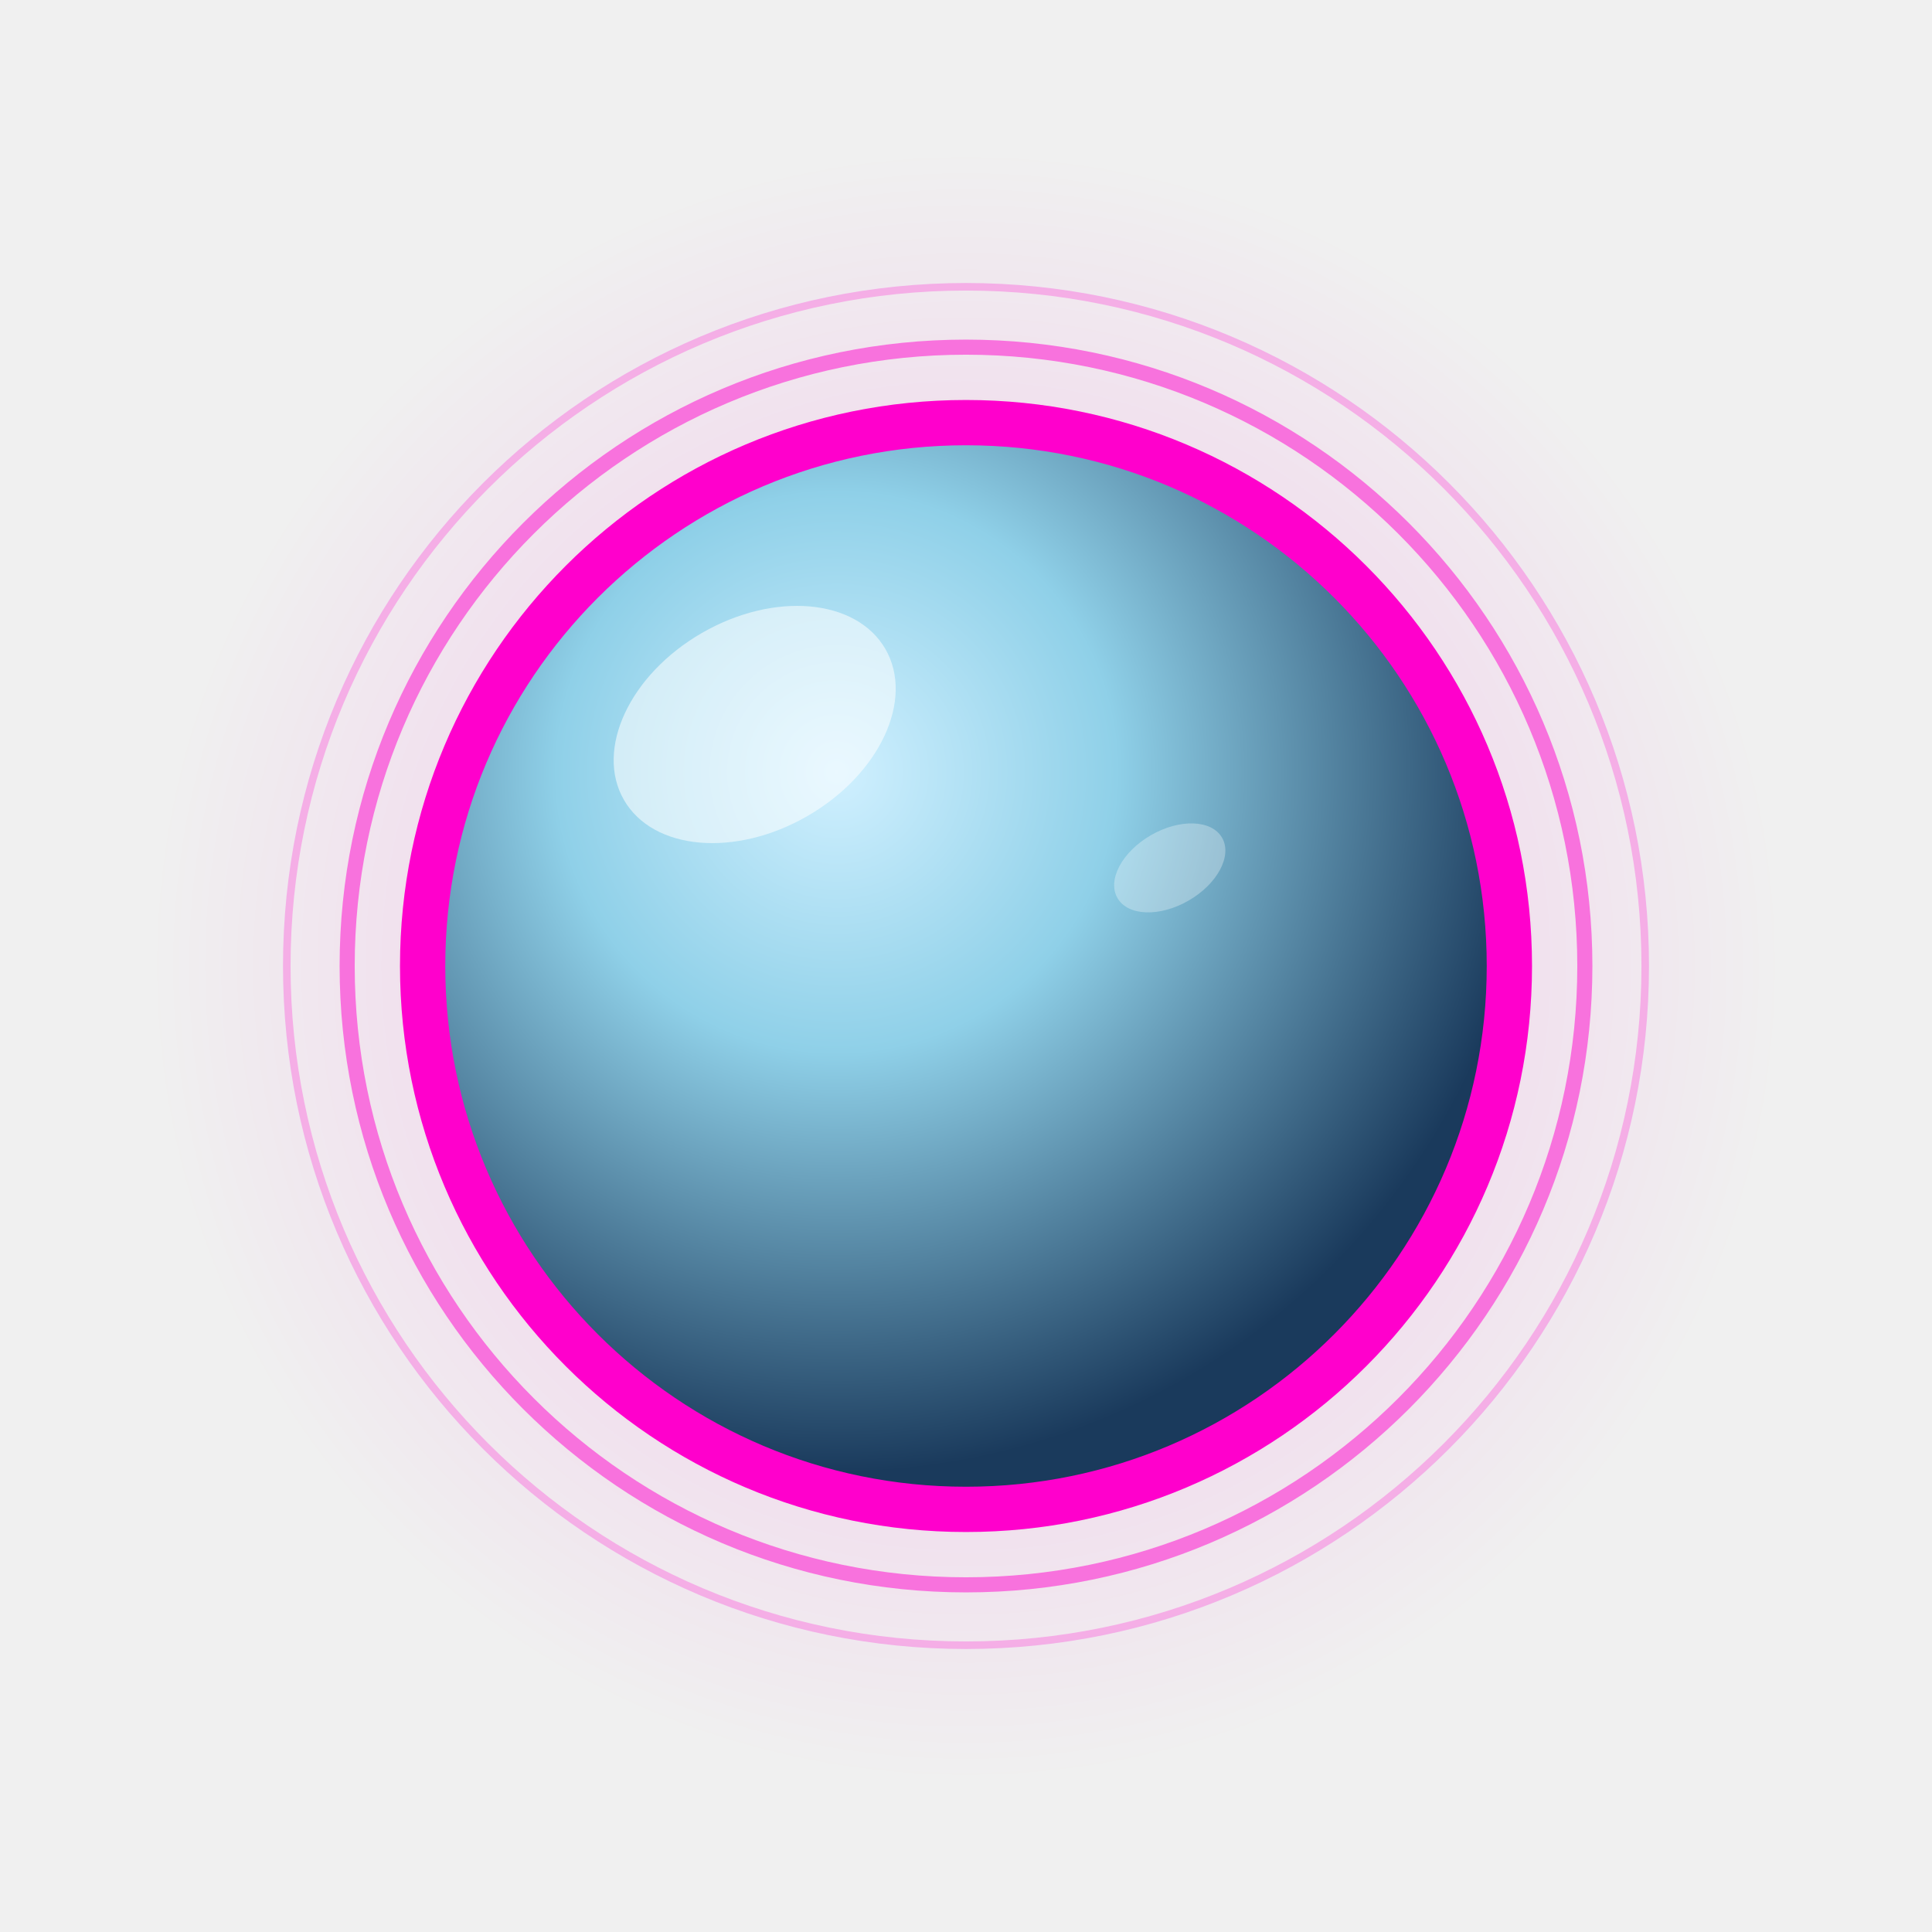
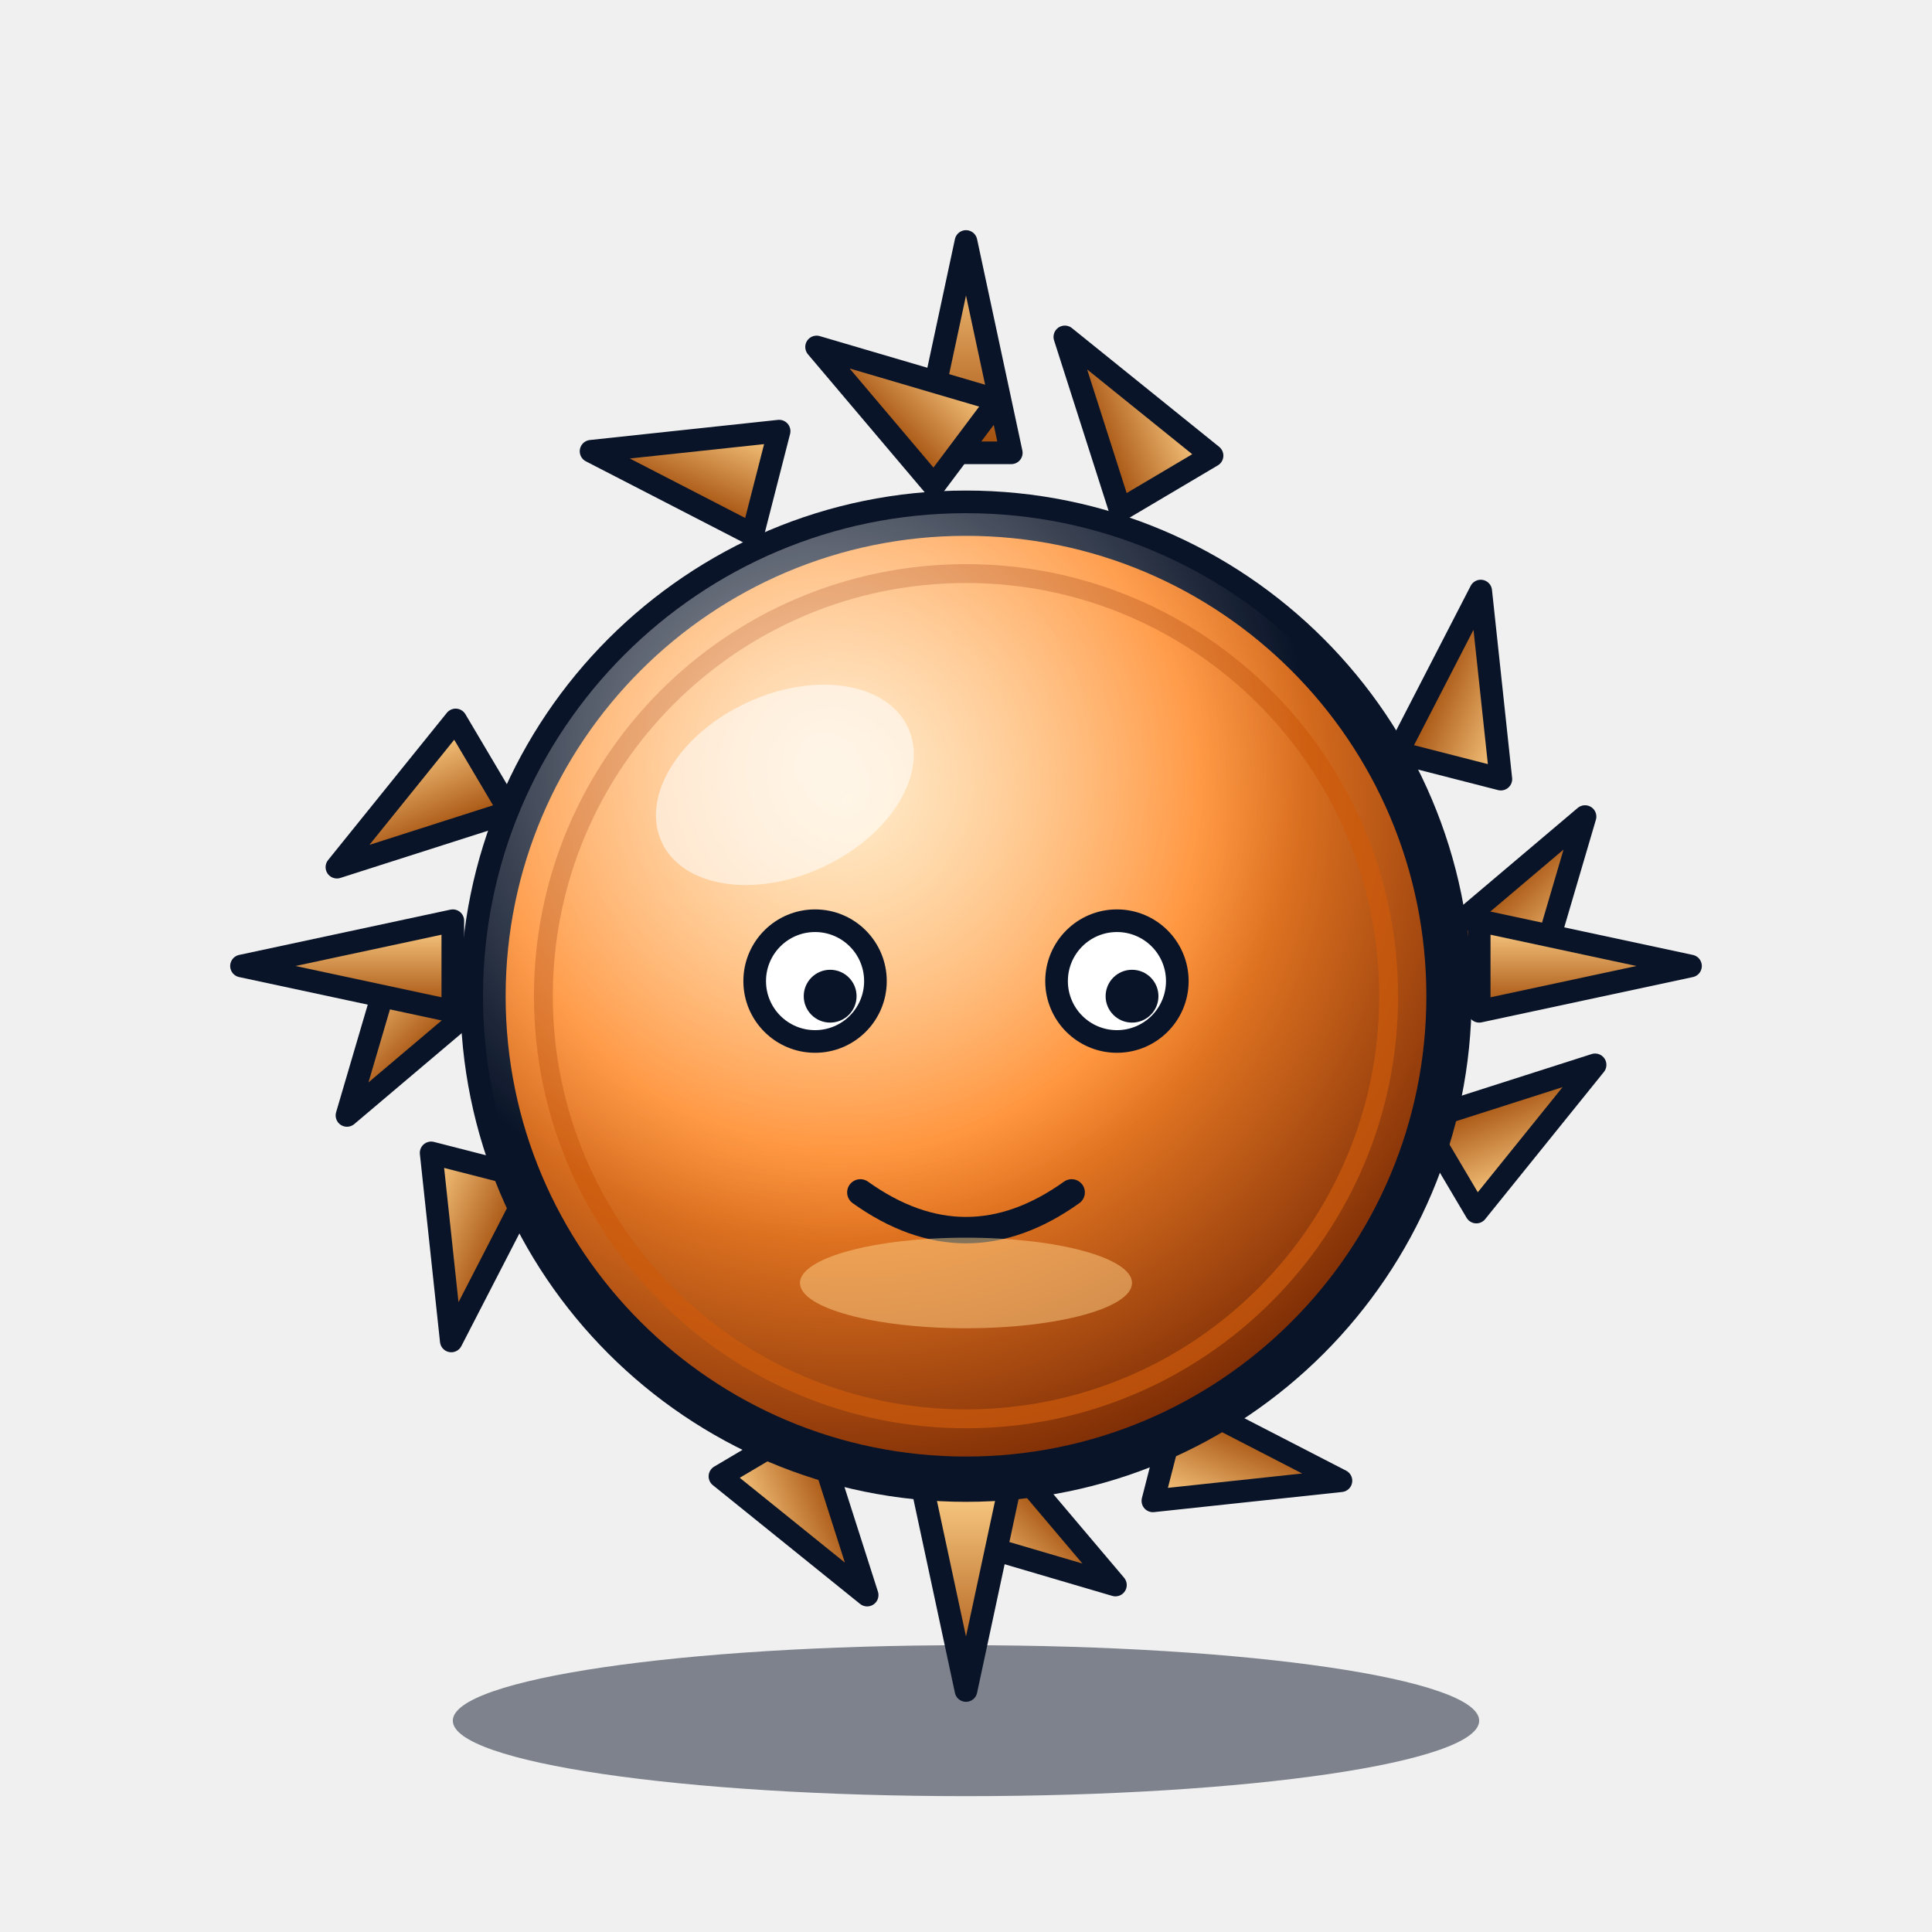
<svg xmlns="http://www.w3.org/2000/svg" viewBox="0 0 256 256" width="256" height="256">
  <defs>
-     <radialGradient id="glow3" cx="50%" cy="50%" r="50%">
-       <stop offset="0%" stop-color="#ff00cc" stop-opacity="0.2" />
-       <stop offset="100%" stop-color="#ff00cc" stop-opacity="0" />
+     <radialGradient id="b3o" cx="38%" cy="30%" r="72%">
+       <stop offset="0" stop-color="#ffd28a" />
+       <stop offset="0.5" stop-color="#ff8a2a" />
+       <stop offset="1" stop-color="#7a2a04" />
    </radialGradient>
-     <radialGradient id="pearl3" cx="38%" cy="32%" r="65%">
-       <stop offset="0%" stop-color="#d0f0ff" />
-       <stop offset="40%" stop-color="#8fd0e8" />
-       <stop offset="100%" stop-color="#1a3a5c" />
+     <linearGradient id="b3s" x1="0" y1="0" x2="0" y2="1">
+       <stop offset="0" stop-color="#ffd28a" />
+       <stop offset="1" stop-color="#a04a08" />
+     </linearGradient>
+     <radialGradient id="hl3" cx="35%" cy="25%" r="50%">
+       <stop offset="0" stop-color="#ffffff" stop-opacity="0.6" />
+       <stop offset="1" stop-color="#ffffff" stop-opacity="0" />
    </radialGradient>
  </defs>
-   <ellipse cx="128" cy="128" rx="110" ry="110" fill="url(#glow3)" />
-   <circle cx="128" cy="128" r="72" fill="url(#pearl3)" stroke="#ff00cc" stroke-width="6" />
-   <ellipse cx="100" cy="96" rx="20" ry="14" fill="white" opacity="0.55" transform="rotate(-30,100,96)" />
-   <ellipse cx="155" cy="115" rx="8" ry="5" fill="white" opacity="0.3" transform="rotate(-30,155,115)" />
-   <circle cx="128" cy="128" r="82" fill="none" stroke="#ff00cc" stroke-width="2" opacity="0.5" />
-   <circle cx="128" cy="128" r="90" fill="none" stroke="#ff00cc" stroke-width="1" opacity="0.25" />
+   <ellipse cx="128" cy="228" rx="68" ry="10" fill="#0a1428" opacity="0.5" />
+   <g fill="url(#b3s)" stroke="#0a1428" stroke-width="3" stroke-linejoin="round">
+     <polygon points="128,32 122,60 134,60" />
+     <polygon points="56,84 78,72 80,86" transform="rotate(-22.5 128 128)" />
+     <polygon points="56,84 78,72 80,86" transform="rotate(-45 128 128)" />
+     <polygon points="56,84 78,72 80,86" transform="rotate(-67.5 128 128)" />
+     <polygon points="32,128 60,122 60,134" />
+     <polygon points="56,84 78,72 80,86" transform="rotate(-112.5 128 128)" />
+     <polygon points="56,84 78,72 80,86" transform="rotate(-135 128 128)" />
+     <polygon points="56,84 78,72 80,86" transform="rotate(-157.5 128 128)" />
+     <polygon points="128,224 122,196 134,196" />
+     <polygon points="56,84 78,72 80,86" transform="rotate(-202.5 128 128)" />
+     <polygon points="56,84 78,72 80,86" transform="rotate(-225 128 128)" />
+     <polygon points="56,84 78,72 80,86" transform="rotate(-247.5 128 128)" />
+     <polygon points="224,128 196,122 196,134" />
+     <polygon points="56,84 78,72 80,86" transform="rotate(-292.5 128 128)" />
+     <polygon points="56,84 78,72 80,86" transform="rotate(-315 128 128)" />
+     <polygon points="56,84 78,72 80,86" transform="rotate(-337.5 128 128)" />
+   </g>
+   <circle cx="128" cy="132" r="64" fill="url(#b3o)" stroke="#0a1428" stroke-width="6" />
+   <circle cx="128" cy="132" r="56" fill="none" stroke="#cc5a0c" stroke-width="2.5" opacity="0.7" />
+   <circle cx="128" cy="132" r="64" fill="url(#hl3)" />
+   <ellipse cx="104" cy="104" rx="18" ry="12" fill="#ffffff" opacity="0.55" transform="rotate(-25 104 104)" />
+   <circle cx="108" cy="130" r="8" fill="#ffffff" stroke="#0a1428" stroke-width="3" />
+   <circle cx="148" cy="130" r="8" fill="#ffffff" stroke="#0a1428" stroke-width="3" />
+   <circle cx="110" cy="132" r="3.5" fill="#0a1428" />
+   <circle cx="150" cy="132" r="3.5" fill="#0a1428" />
+   <path d="M114 158 Q128 168 142 158" fill="none" stroke="#0a1428" stroke-width="3.5" stroke-linecap="round" />
+   <ellipse cx="128" cy="170" rx="22" ry="6" fill="#ffd28a" opacity="0.5" />
</svg>
